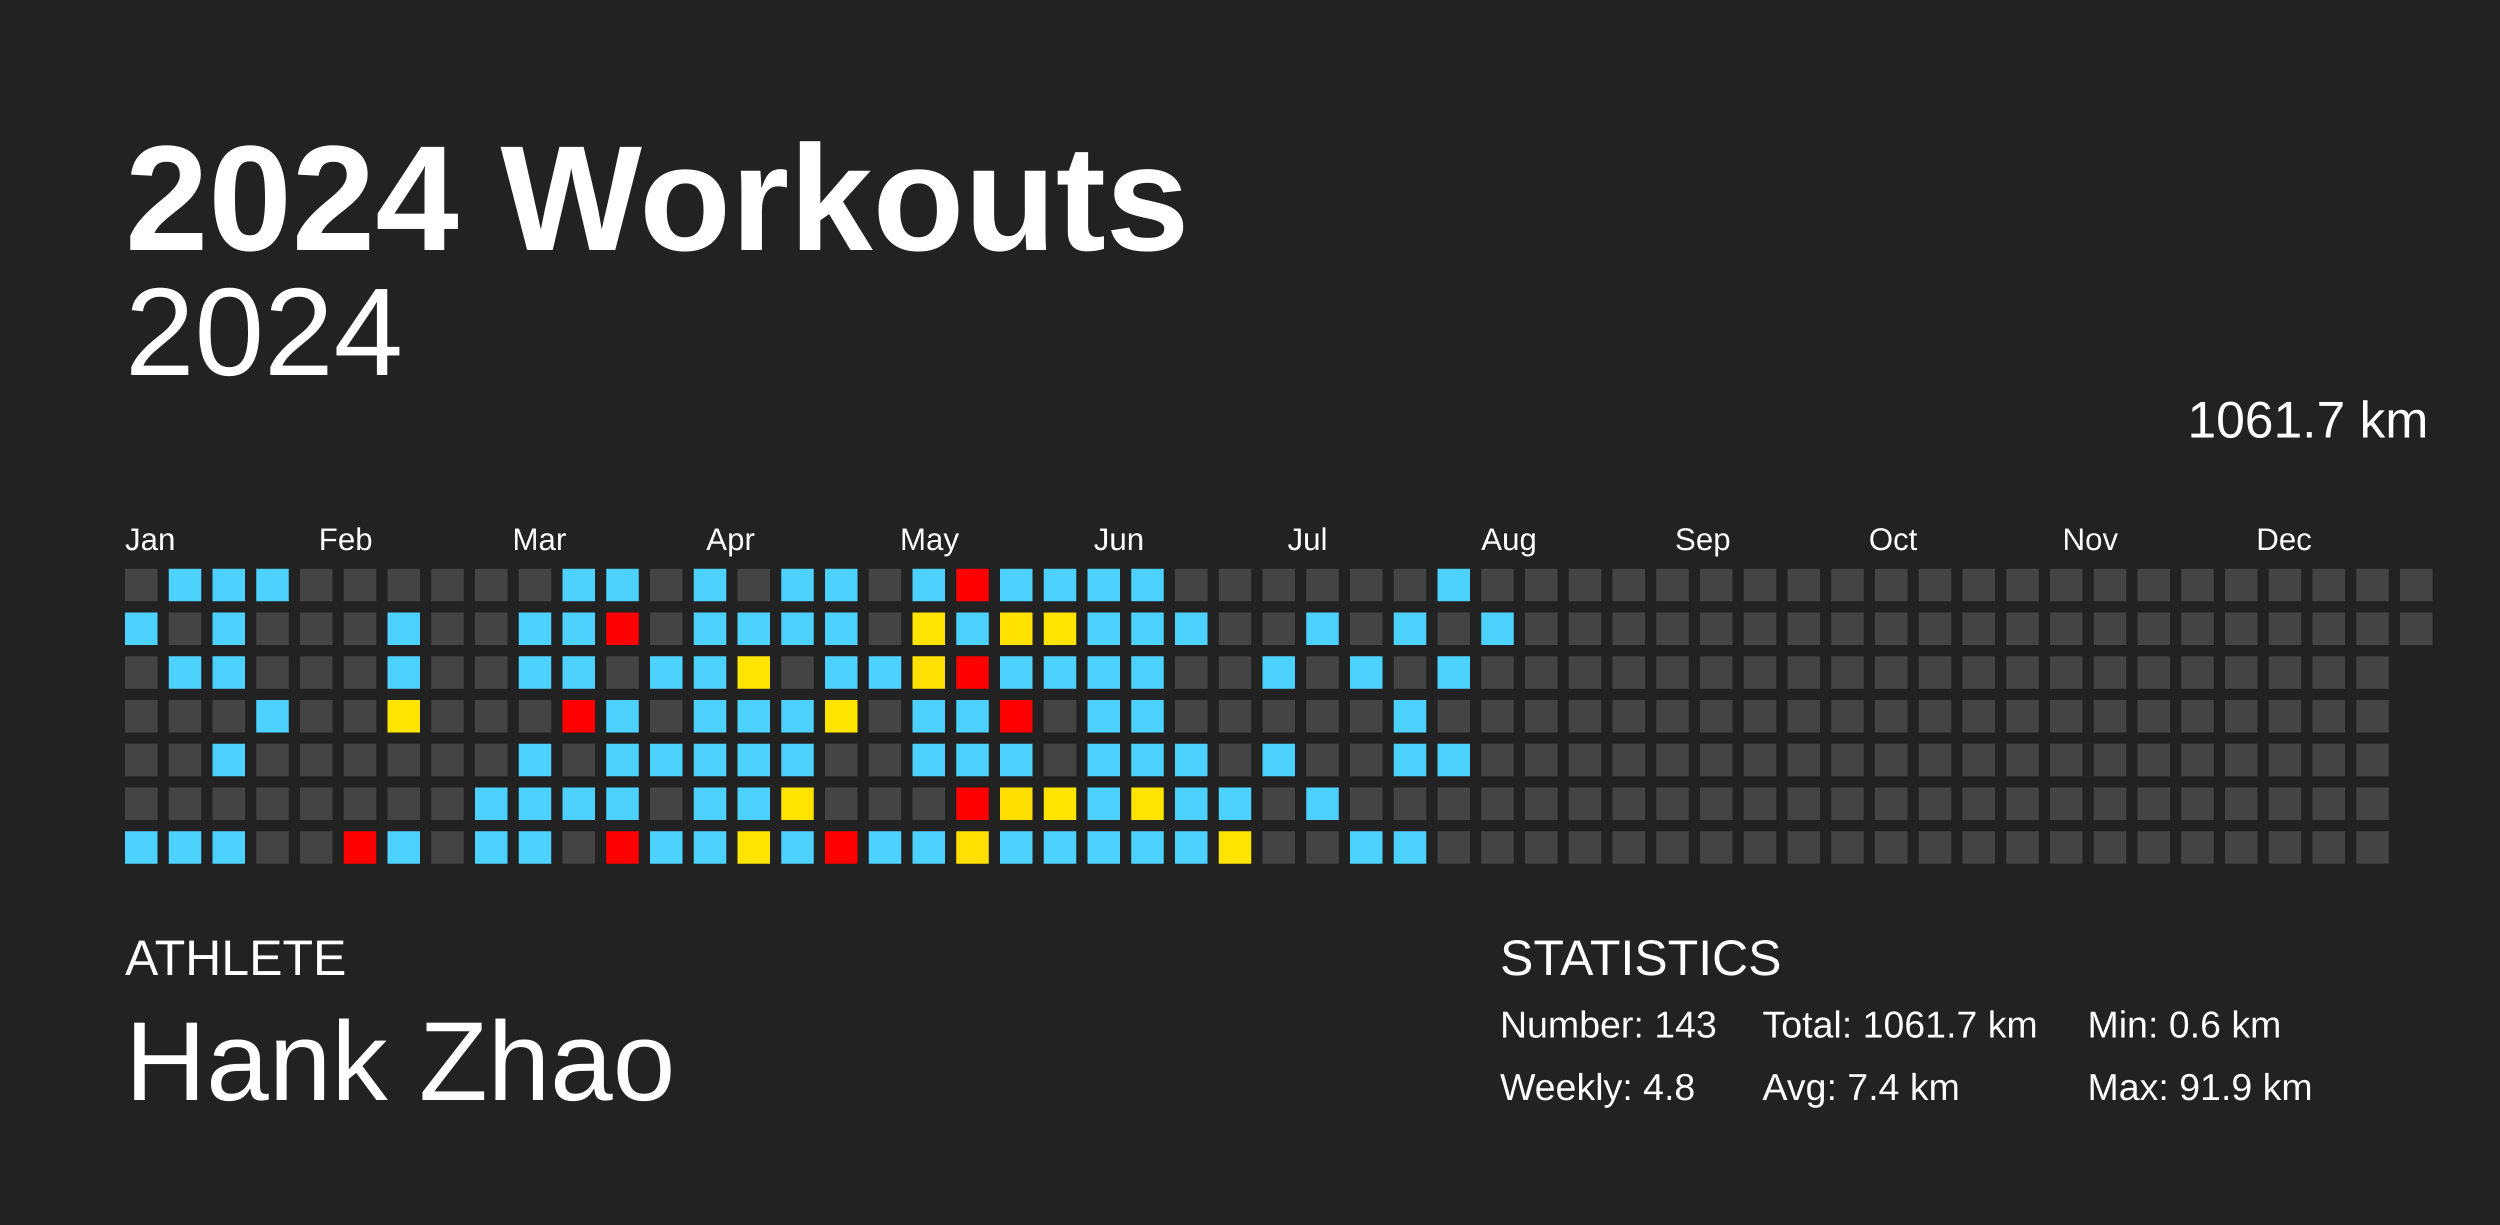
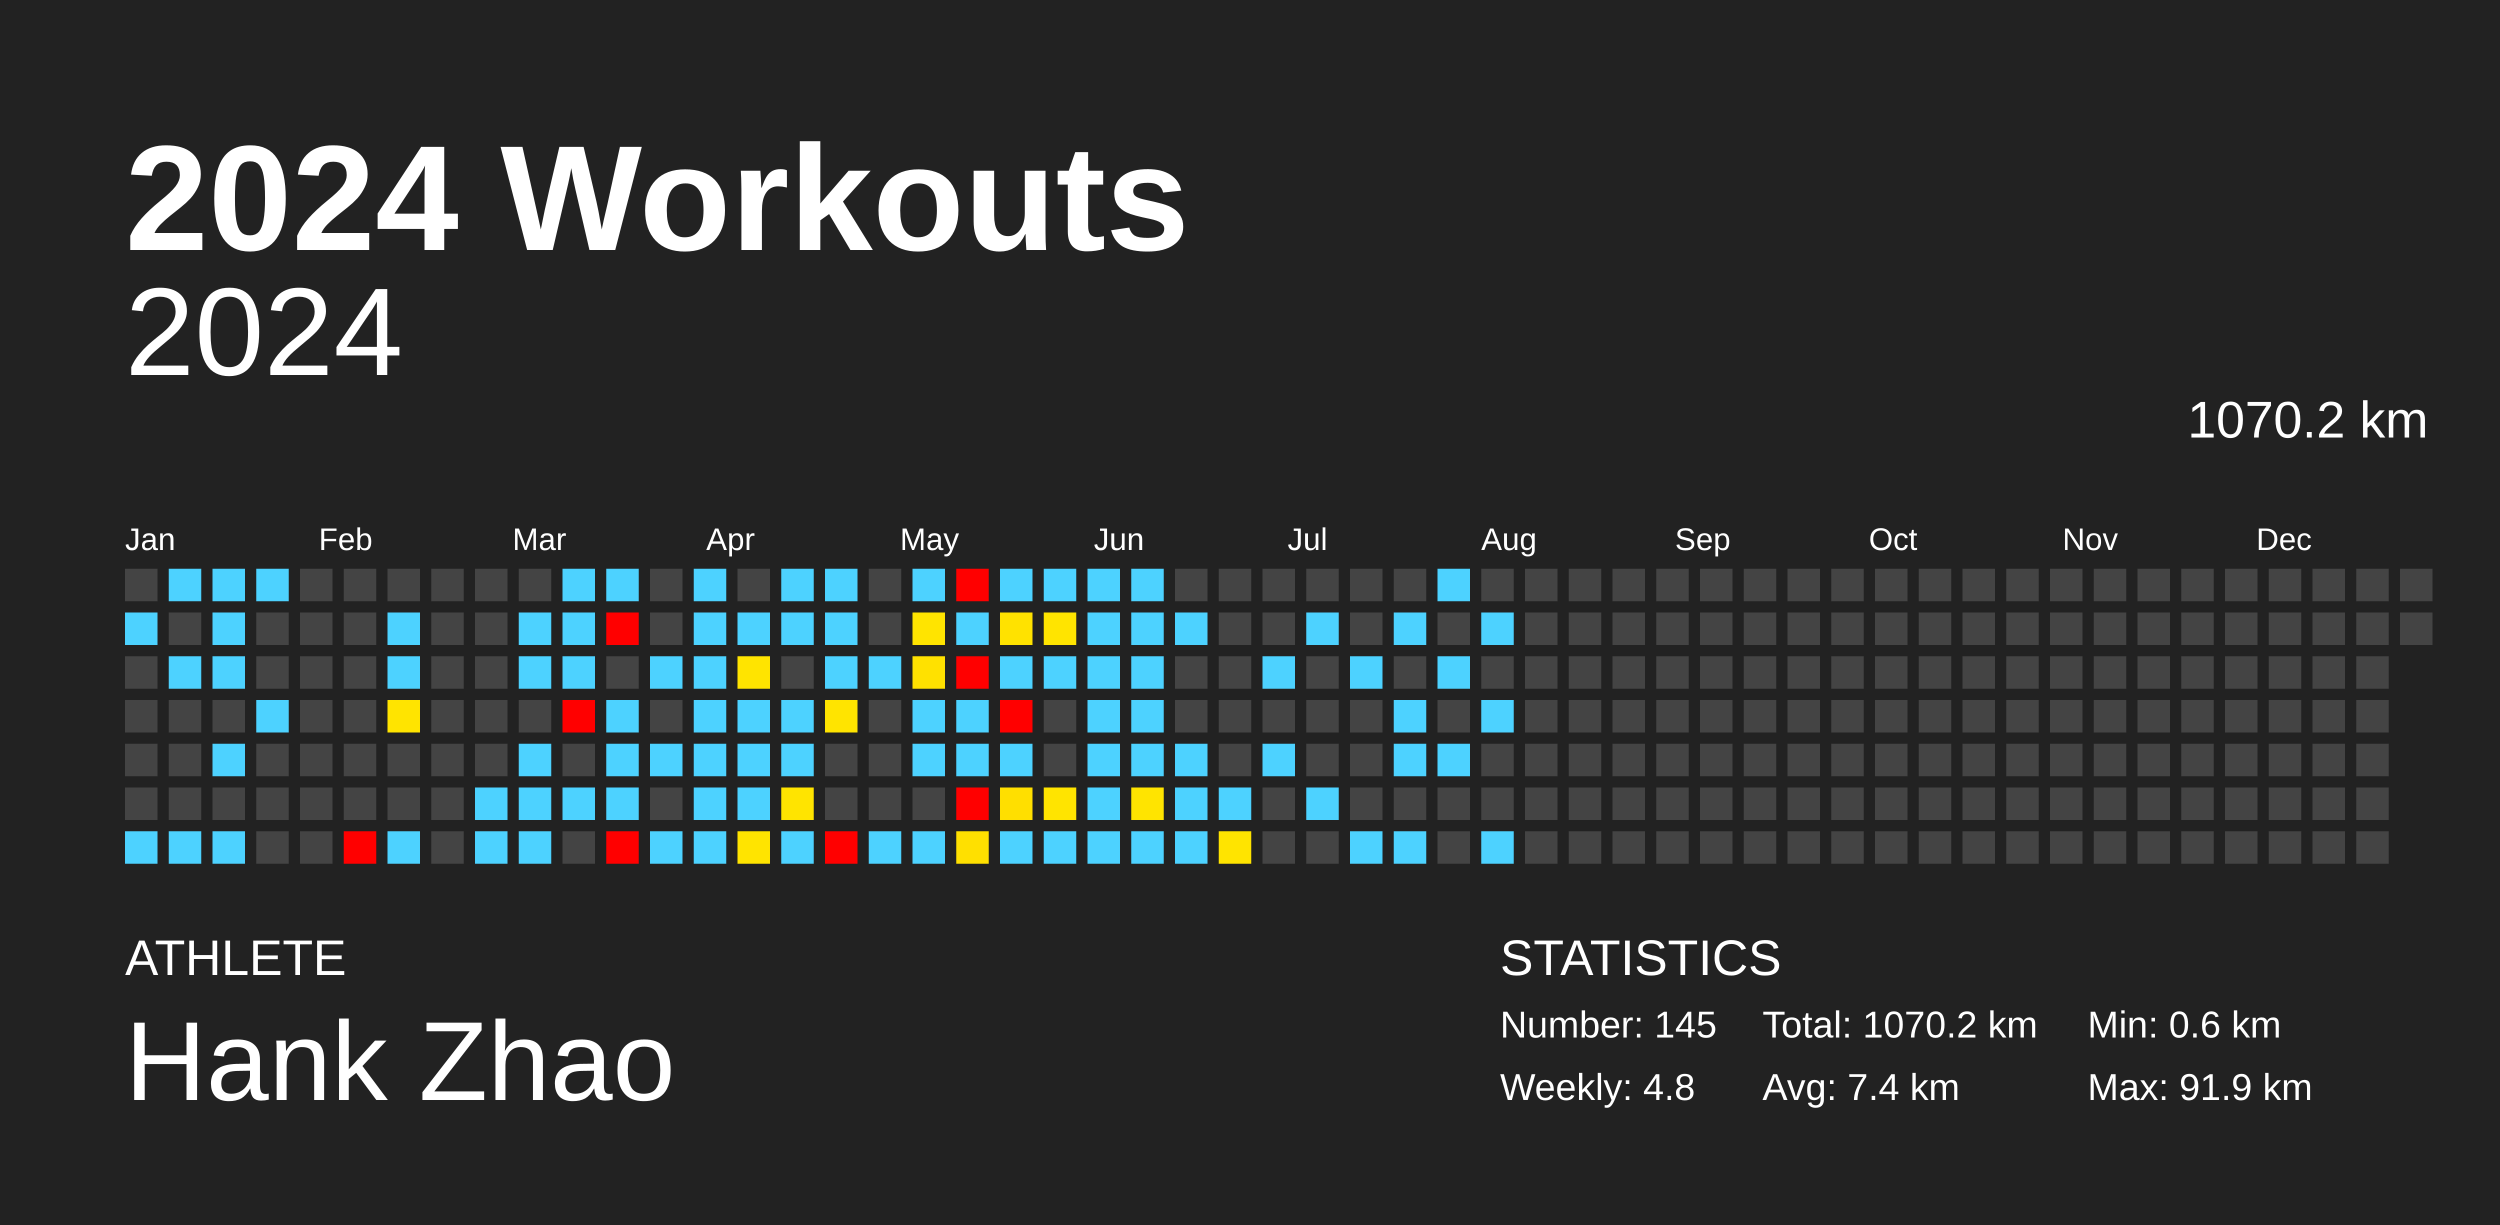
<svg xmlns="http://www.w3.org/2000/svg" baseProfile="full" height="98mm" version="1.1" viewBox="0,0,200,98" width="200mm">
  <defs />
  <rect fill="#222222" height="98" width="200" x="0" y="0" />
  <text fill="#FFFFFF" style="font-size:12px; font-family:Arial; font-weight:bold;" x="10" y="20">2024 Workouts</text>
  <text fill="#FFFFFF" style="font-size:4px; font-family:Arial" x="10" y="78">ATHLETE</text>
  <text fill="#FFFFFF" style="font-size:9px; font-family:Arial" x="10" y="88">Hank Zhao</text>
  <text fill="#FFFFFF" style="font-size:4px; font-family:Arial" x="120" y="78">STATISTICS</text>
-   <text fill="#FFFFFF" style="font-size:3px; font-family:Arial" x="120" y="83">Number: 143</text>
+   <text fill="#FFFFFF" style="font-size:3px; font-family:Arial" x="120" y="83">Number: 145</text>
  <text fill="#FFFFFF" style="font-size:3px; font-family:Arial" x="120" y="88">Weekly: 4.8</text>
-   <text fill="#FFFFFF" style="font-size:3px; font-family:Arial" x="141" y="83">Total: 1061.7 km</text>
+   <text fill="#FFFFFF" style="font-size:3px; font-family:Arial" x="141" y="83">Total: 1070.2 km</text>
  <text fill="#FFFFFF" style="font-size:3px; font-family:Arial" x="141" y="88">Avg: 7.4 km</text>
  <text fill="#FFFFFF" style="font-size:3px; font-family:Arial" x="167" y="83">Min: 0.6 km</text>
  <text fill="#FFFFFF" style="font-size:3px; font-family:Arial" x="167" y="88">Max: 91.9 km</text>
  <text alignment-baseline="hanging" fill="#FFFFFF" style="font-size:10.0px; font-family:Arial;" x="10" y="30">2024</text>
-   <text alignment-baseline="hanging" fill="#FFFFFF" style="font-size:4.125px; font-family:Arial;" x="175" y="35">1061.7 km</text>
+   <text alignment-baseline="hanging" fill="#FFFFFF" style="font-size:4.125px; font-family:Arial;" x="175" y="35">1070.2 km</text>
  <text fill="#FFFFFF" style="font-size:2.5px; font-family:Arial" x="10.0" y="44">Jan</text>
  <text fill="#FFFFFF" style="font-size:2.5px; font-family:Arial" x="25.5" y="44">Feb</text>
  <text fill="#FFFFFF" style="font-size:2.5px; font-family:Arial" x="41.0" y="44">Mar</text>
  <text fill="#FFFFFF" style="font-size:2.5px; font-family:Arial" x="56.5" y="44">Apr</text>
  <text fill="#FFFFFF" style="font-size:2.5px; font-family:Arial" x="72.0" y="44">May</text>
  <text fill="#FFFFFF" style="font-size:2.5px; font-family:Arial" x="87.5" y="44">Jun</text>
  <text fill="#FFFFFF" style="font-size:2.5px; font-family:Arial" x="103.0" y="44">Jul</text>
  <text fill="#FFFFFF" style="font-size:2.5px; font-family:Arial" x="118.5" y="44">Aug</text>
  <text fill="#FFFFFF" style="font-size:2.5px; font-family:Arial" x="134.0" y="44">Sep</text>
  <text fill="#FFFFFF" style="font-size:2.5px; font-family:Arial" x="149.5" y="44">Oct</text>
  <text fill="#FFFFFF" style="font-size:2.5px; font-family:Arial" x="165.0" y="44">Nov</text>
  <text fill="#FFFFFF" style="font-size:2.5px; font-family:Arial" x="180.5" y="44">Dec</text>
  <rect fill="#444444" height="2.6" width="2.6" x="10.0" y="45.5" />
  <rect fill="#4dd2ff" height="2.6" width="2.6" x="10.0" y="49.0" />
  <rect fill="#444444" height="2.6" width="2.6" x="10.0" y="52.5" />
  <rect fill="#444444" height="2.6" width="2.6" x="10.0" y="56.0" />
  <rect fill="#444444" height="2.6" width="2.6" x="10.0" y="59.5" />
  <rect fill="#444444" height="2.6" width="2.6" x="10.0" y="63.0" />
  <rect fill="#4dd2ff" height="2.6" width="2.6" x="10.0" y="66.5" />
  <rect fill="#4dd2ff" height="2.6" width="2.6" x="13.5" y="45.5" />
  <rect fill="#444444" height="2.6" width="2.6" x="13.5" y="49.0" />
  <rect fill="#4dd2ff" height="2.6" width="2.6" x="13.5" y="52.5" />
  <rect fill="#444444" height="2.6" width="2.6" x="13.5" y="56.0" />
  <rect fill="#444444" height="2.6" width="2.6" x="13.5" y="59.5" />
  <rect fill="#444444" height="2.6" width="2.6" x="13.5" y="63.0" />
  <rect fill="#4dd2ff" height="2.6" width="2.6" x="13.5" y="66.5" />
  <rect fill="#4dd2ff" height="2.6" width="2.6" x="17.0" y="45.5" />
  <rect fill="#4dd2ff" height="2.6" width="2.6" x="17.0" y="49.0" />
  <rect fill="#4dd2ff" height="2.6" width="2.6" x="17.0" y="52.5" />
  <rect fill="#444444" height="2.6" width="2.6" x="17.0" y="56.0" />
  <rect fill="#4dd2ff" height="2.6" width="2.6" x="17.0" y="59.5" />
  <rect fill="#444444" height="2.6" width="2.6" x="17.0" y="63.0" />
  <rect fill="#4dd2ff" height="2.6" width="2.6" x="17.0" y="66.5" />
  <rect fill="#4dd2ff" height="2.6" width="2.6" x="20.5" y="45.5" />
  <rect fill="#444444" height="2.6" width="2.6" x="20.5" y="49.0" />
  <rect fill="#444444" height="2.6" width="2.6" x="20.5" y="52.5" />
  <rect fill="#4dd2ff" height="2.6" width="2.6" x="20.5" y="56.0" />
  <rect fill="#444444" height="2.6" width="2.6" x="20.5" y="59.5" />
  <rect fill="#444444" height="2.6" width="2.6" x="20.5" y="63.0" />
  <rect fill="#444444" height="2.6" width="2.6" x="20.5" y="66.5" />
  <rect fill="#444444" height="2.6" width="2.6" x="24.0" y="45.5" />
  <rect fill="#444444" height="2.6" width="2.6" x="24.0" y="49.0" />
  <rect fill="#444444" height="2.6" width="2.6" x="24.0" y="52.5" />
  <rect fill="#444444" height="2.6" width="2.6" x="24.0" y="56.0" />
  <rect fill="#444444" height="2.6" width="2.6" x="24.0" y="59.5" />
  <rect fill="#444444" height="2.6" width="2.6" x="24.0" y="63.0" />
  <rect fill="#444444" height="2.6" width="2.6" x="24.0" y="66.5" />
  <rect fill="#444444" height="2.6" width="2.6" x="27.5" y="45.5" />
  <rect fill="#444444" height="2.6" width="2.6" x="27.5" y="49.0" />
  <rect fill="#444444" height="2.6" width="2.6" x="27.5" y="52.5" />
  <rect fill="#444444" height="2.6" width="2.6" x="27.5" y="56.0" />
  <rect fill="#444444" height="2.6" width="2.6" x="27.5" y="59.5" />
  <rect fill="#444444" height="2.6" width="2.6" x="27.5" y="63.0" />
  <rect fill="red" height="2.6" width="2.6" x="27.5" y="66.5" />
  <rect fill="#444444" height="2.6" width="2.6" x="31.0" y="45.5" />
  <rect fill="#4dd2ff" height="2.6" width="2.6" x="31.0" y="49.0" />
  <rect fill="#4dd2ff" height="2.6" width="2.6" x="31.0" y="52.5" />
  <rect fill="#ffe400" height="2.6" width="2.6" x="31.0" y="56.0" />
  <rect fill="#444444" height="2.6" width="2.6" x="31.0" y="59.5" />
  <rect fill="#444444" height="2.6" width="2.6" x="31.0" y="63.0" />
  <rect fill="#4dd2ff" height="2.6" width="2.6" x="31.0" y="66.5" />
  <rect fill="#444444" height="2.6" width="2.6" x="34.5" y="45.5" />
  <rect fill="#444444" height="2.6" width="2.6" x="34.5" y="49.0" />
  <rect fill="#444444" height="2.6" width="2.6" x="34.5" y="52.5" />
  <rect fill="#444444" height="2.6" width="2.6" x="34.5" y="56.0" />
  <rect fill="#444444" height="2.6" width="2.6" x="34.5" y="59.5" />
  <rect fill="#444444" height="2.6" width="2.6" x="34.5" y="63.0" />
  <rect fill="#444444" height="2.6" width="2.6" x="34.5" y="66.5" />
  <rect fill="#444444" height="2.6" width="2.6" x="38.0" y="45.5" />
  <rect fill="#444444" height="2.6" width="2.6" x="38.0" y="49.0" />
  <rect fill="#444444" height="2.6" width="2.6" x="38.0" y="52.5" />
  <rect fill="#444444" height="2.6" width="2.6" x="38.0" y="56.0" />
  <rect fill="#444444" height="2.6" width="2.6" x="38.0" y="59.5" />
  <rect fill="#4dd2ff" height="2.6" width="2.6" x="38.0" y="63.0" />
  <rect fill="#4dd2ff" height="2.6" width="2.6" x="38.0" y="66.5" />
  <rect fill="#444444" height="2.6" width="2.6" x="41.5" y="45.5" />
  <rect fill="#4dd2ff" height="2.6" width="2.6" x="41.5" y="49.0" />
  <rect fill="#4dd2ff" height="2.6" width="2.6" x="41.5" y="52.5" />
  <rect fill="#444444" height="2.6" width="2.6" x="41.5" y="56.0" />
  <rect fill="#4dd2ff" height="2.6" width="2.6" x="41.5" y="59.5" />
  <rect fill="#4dd2ff" height="2.6" width="2.6" x="41.5" y="63.0" />
  <rect fill="#4dd2ff" height="2.6" width="2.6" x="41.5" y="66.5" />
  <rect fill="#4dd2ff" height="2.6" width="2.6" x="45.0" y="45.5" />
  <rect fill="#4dd2ff" height="2.6" width="2.6" x="45.0" y="49.0" />
  <rect fill="#4dd2ff" height="2.6" width="2.6" x="45.0" y="52.5" />
  <rect fill="red" height="2.6" width="2.6" x="45.0" y="56.0" />
  <rect fill="#444444" height="2.6" width="2.6" x="45.0" y="59.5" />
  <rect fill="#4dd2ff" height="2.6" width="2.6" x="45.0" y="63.0" />
  <rect fill="#444444" height="2.6" width="2.6" x="45.0" y="66.5" />
  <rect fill="#4dd2ff" height="2.6" width="2.6" x="48.5" y="45.5" />
  <rect fill="red" height="2.6" width="2.6" x="48.5" y="49.0" />
  <rect fill="#444444" height="2.6" width="2.6" x="48.5" y="52.5" />
  <rect fill="#4dd2ff" height="2.6" width="2.6" x="48.5" y="56.0" />
  <rect fill="#4dd2ff" height="2.6" width="2.6" x="48.5" y="59.5" />
  <rect fill="#4dd2ff" height="2.6" width="2.6" x="48.5" y="63.0" />
  <rect fill="red" height="2.6" width="2.6" x="48.5" y="66.5" />
  <rect fill="#444444" height="2.6" width="2.6" x="52.0" y="45.5" />
  <rect fill="#444444" height="2.6" width="2.6" x="52.0" y="49.0" />
  <rect fill="#4dd2ff" height="2.6" width="2.6" x="52.0" y="52.5" />
  <rect fill="#444444" height="2.6" width="2.6" x="52.0" y="56.0" />
  <rect fill="#4dd2ff" height="2.6" width="2.6" x="52.0" y="59.5" />
  <rect fill="#444444" height="2.6" width="2.6" x="52.0" y="63.0" />
  <rect fill="#4dd2ff" height="2.6" width="2.6" x="52.0" y="66.5" />
  <rect fill="#4dd2ff" height="2.6" width="2.6" x="55.5" y="45.5" />
  <rect fill="#4dd2ff" height="2.6" width="2.6" x="55.5" y="49.0" />
  <rect fill="#4dd2ff" height="2.6" width="2.6" x="55.5" y="52.5" />
  <rect fill="#4dd2ff" height="2.6" width="2.6" x="55.5" y="56.0" />
  <rect fill="#4dd2ff" height="2.6" width="2.6" x="55.5" y="59.5" />
  <rect fill="#4dd2ff" height="2.6" width="2.6" x="55.5" y="63.0" />
  <rect fill="#4dd2ff" height="2.6" width="2.6" x="55.5" y="66.5" />
  <rect fill="#444444" height="2.6" width="2.6" x="59.0" y="45.5" />
  <rect fill="#4dd2ff" height="2.6" width="2.6" x="59.0" y="49.0" />
  <rect fill="#ffe400" height="2.6" width="2.6" x="59.0" y="52.5" />
  <rect fill="#4dd2ff" height="2.6" width="2.6" x="59.0" y="56.0" />
  <rect fill="#4dd2ff" height="2.6" width="2.6" x="59.0" y="59.5" />
  <rect fill="#4dd2ff" height="2.6" width="2.6" x="59.0" y="63.0" />
  <rect fill="#ffe400" height="2.6" width="2.6" x="59.0" y="66.5" />
  <rect fill="#4dd2ff" height="2.6" width="2.6" x="62.5" y="45.5" />
  <rect fill="#4dd2ff" height="2.6" width="2.6" x="62.5" y="49.0" />
  <rect fill="#444444" height="2.6" width="2.6" x="62.5" y="52.5" />
  <rect fill="#4dd2ff" height="2.6" width="2.6" x="62.5" y="56.0" />
  <rect fill="#4dd2ff" height="2.6" width="2.6" x="62.5" y="59.5" />
  <rect fill="#ffe400" height="2.6" width="2.6" x="62.5" y="63.0" />
  <rect fill="#4dd2ff" height="2.6" width="2.6" x="62.5" y="66.5" />
  <rect fill="#4dd2ff" height="2.6" width="2.6" x="66.0" y="45.5" />
  <rect fill="#4dd2ff" height="2.6" width="2.6" x="66.0" y="49.0" />
  <rect fill="#4dd2ff" height="2.6" width="2.6" x="66.0" y="52.5" />
  <rect fill="#ffe400" height="2.6" width="2.6" x="66.0" y="56.0" />
  <rect fill="#444444" height="2.6" width="2.6" x="66.0" y="59.5" />
  <rect fill="#444444" height="2.6" width="2.6" x="66.0" y="63.0" />
  <rect fill="red" height="2.6" width="2.6" x="66.0" y="66.5" />
  <rect fill="#444444" height="2.6" width="2.6" x="69.5" y="45.5" />
  <rect fill="#444444" height="2.6" width="2.6" x="69.5" y="49.0" />
  <rect fill="#4dd2ff" height="2.6" width="2.6" x="69.5" y="52.5" />
  <rect fill="#444444" height="2.6" width="2.6" x="69.5" y="56.0" />
  <rect fill="#444444" height="2.6" width="2.6" x="69.5" y="59.5" />
  <rect fill="#444444" height="2.6" width="2.6" x="69.5" y="63.0" />
  <rect fill="#4dd2ff" height="2.6" width="2.6" x="69.5" y="66.5" />
  <rect fill="#4dd2ff" height="2.6" width="2.6" x="73.0" y="45.5" />
  <rect fill="#ffe400" height="2.6" width="2.6" x="73.0" y="49.0" />
  <rect fill="#ffe100" height="2.6" width="2.6" x="73.0" y="52.5" />
  <rect fill="#4dd2ff" height="2.6" width="2.6" x="73.0" y="56.0" />
  <rect fill="#4dd2ff" height="2.6" width="2.6" x="73.0" y="59.5" />
  <rect fill="#444444" height="2.6" width="2.6" x="73.0" y="63.0" />
  <rect fill="#4dd2ff" height="2.6" width="2.6" x="73.0" y="66.5" />
  <rect fill="red" height="2.6" width="2.6" x="76.5" y="45.5" />
  <rect fill="#4dd2ff" height="2.6" width="2.6" x="76.5" y="49.0" />
  <rect fill="red" height="2.6" width="2.6" x="76.5" y="52.5" />
  <rect fill="#4dd2ff" height="2.6" width="2.6" x="76.5" y="56.0" />
  <rect fill="#4dd2ff" height="2.6" width="2.6" x="76.5" y="59.5" />
  <rect fill="red" height="2.6" width="2.6" x="76.5" y="63.0" />
  <rect fill="#ffe000" height="2.6" width="2.6" x="76.5" y="66.5" />
  <rect fill="#4dd2ff" height="2.6" width="2.6" x="80.0" y="45.5" />
  <rect fill="#ffe200" height="2.6" width="2.6" x="80.0" y="49.0" />
  <rect fill="#4dd2ff" height="2.6" width="2.6" x="80.0" y="52.5" />
  <rect fill="red" height="2.6" width="2.6" x="80.0" y="56.0" />
  <rect fill="#4dd2ff" height="2.6" width="2.6" x="80.0" y="59.5" />
  <rect fill="#ffdf00" height="2.6" width="2.6" x="80.0" y="63.0" />
  <rect fill="#4dd2ff" height="2.6" width="2.6" x="80.0" y="66.5" />
  <rect fill="#4dd2ff" height="2.6" width="2.6" x="83.5" y="45.5" />
  <rect fill="#ffe400" height="2.6" width="2.6" x="83.5" y="49.0" />
  <rect fill="#4dd2ff" height="2.6" width="2.6" x="83.5" y="52.5" />
  <rect fill="#444444" height="2.6" width="2.6" x="83.5" y="56.0" />
  <rect fill="#444444" height="2.6" width="2.6" x="83.5" y="59.5" />
  <rect fill="#ffe400" height="2.6" width="2.6" x="83.5" y="63.0" />
  <rect fill="#4dd2ff" height="2.6" width="2.6" x="83.5" y="66.5" />
  <rect fill="#4dd2ff" height="2.6" width="2.6" x="87.0" y="45.5" />
  <rect fill="#4dd2ff" height="2.6" width="2.6" x="87.0" y="49.0" />
  <rect fill="#4dd2ff" height="2.6" width="2.6" x="87.0" y="52.5" />
  <rect fill="#4dd2ff" height="2.6" width="2.6" x="87.0" y="56.0" />
  <rect fill="#4dd2ff" height="2.6" width="2.6" x="87.0" y="59.5" />
  <rect fill="#4dd2ff" height="2.6" width="2.6" x="87.0" y="63.0" />
  <rect fill="#4dd2ff" height="2.6" width="2.6" x="87.0" y="66.5" />
  <rect fill="#4dd2ff" height="2.6" width="2.6" x="90.5" y="45.5" />
  <rect fill="#4dd2ff" height="2.6" width="2.6" x="90.5" y="49.0" />
  <rect fill="#4dd2ff" height="2.6" width="2.6" x="90.5" y="52.5" />
  <rect fill="#4dd2ff" height="2.6" width="2.6" x="90.5" y="56.0" />
  <rect fill="#4dd2ff" height="2.6" width="2.6" x="90.5" y="59.5" />
  <rect fill="#ffe400" height="2.6" width="2.6" x="90.5" y="63.0" />
  <rect fill="#4dd2ff" height="2.6" width="2.6" x="90.5" y="66.5" />
  <rect fill="#444444" height="2.6" width="2.6" x="94.0" y="45.5" />
  <rect fill="#4dd2ff" height="2.6" width="2.6" x="94.0" y="49.0" />
  <rect fill="#444444" height="2.6" width="2.6" x="94.0" y="52.5" />
  <rect fill="#444444" height="2.6" width="2.6" x="94.0" y="56.0" />
  <rect fill="#4dd2ff" height="2.6" width="2.6" x="94.0" y="59.5" />
  <rect fill="#4dd2ff" height="2.6" width="2.6" x="94.0" y="63.0" />
  <rect fill="#4dd2ff" height="2.6" width="2.6" x="94.0" y="66.5" />
  <rect fill="#444444" height="2.6" width="2.6" x="97.5" y="45.5" />
  <rect fill="#444444" height="2.6" width="2.6" x="97.5" y="49.0" />
  <rect fill="#444444" height="2.6" width="2.6" x="97.5" y="52.5" />
  <rect fill="#444444" height="2.6" width="2.6" x="97.5" y="56.0" />
  <rect fill="#444444" height="2.6" width="2.6" x="97.5" y="59.5" />
  <rect fill="#4dd2ff" height="2.6" width="2.6" x="97.5" y="63.0" />
  <rect fill="#ffe400" height="2.6" width="2.6" x="97.5" y="66.5" />
  <rect fill="#444444" height="2.6" width="2.6" x="101.0" y="45.5" />
  <rect fill="#444444" height="2.6" width="2.6" x="101.0" y="49.0" />
  <rect fill="#4dd2ff" height="2.6" width="2.6" x="101.0" y="52.5" />
  <rect fill="#444444" height="2.6" width="2.6" x="101.0" y="56.0" />
  <rect fill="#4dd2ff" height="2.6" width="2.6" x="101.0" y="59.5" />
  <rect fill="#444444" height="2.6" width="2.6" x="101.0" y="63.0" />
  <rect fill="#444444" height="2.6" width="2.6" x="101.0" y="66.5" />
  <rect fill="#444444" height="2.6" width="2.6" x="104.5" y="45.5" />
  <rect fill="#4dd2ff" height="2.6" width="2.6" x="104.5" y="49.0" />
  <rect fill="#444444" height="2.6" width="2.6" x="104.5" y="52.5" />
  <rect fill="#444444" height="2.6" width="2.6" x="104.5" y="56.0" />
  <rect fill="#444444" height="2.6" width="2.6" x="104.5" y="59.5" />
  <rect fill="#4dd2ff" height="2.6" width="2.6" x="104.5" y="63.0" />
  <rect fill="#444444" height="2.6" width="2.6" x="104.5" y="66.5" />
  <rect fill="#444444" height="2.6" width="2.6" x="108.0" y="45.5" />
  <rect fill="#444444" height="2.6" width="2.6" x="108.0" y="49.0" />
  <rect fill="#4dd2ff" height="2.6" width="2.6" x="108.0" y="52.5" />
  <rect fill="#444444" height="2.6" width="2.6" x="108.0" y="56.0" />
  <rect fill="#444444" height="2.6" width="2.6" x="108.0" y="59.5" />
  <rect fill="#444444" height="2.6" width="2.6" x="108.0" y="63.0" />
  <rect fill="#4dd2ff" height="2.6" width="2.6" x="108.0" y="66.5" />
  <rect fill="#444444" height="2.6" width="2.6" x="111.5" y="45.5" />
  <rect fill="#4dd2ff" height="2.6" width="2.6" x="111.5" y="49.0" />
  <rect fill="#444444" height="2.6" width="2.6" x="111.5" y="52.5" />
  <rect fill="#4dd2ff" height="2.6" width="2.6" x="111.5" y="56.0" />
  <rect fill="#4dd2ff" height="2.6" width="2.6" x="111.5" y="59.5" />
  <rect fill="#444444" height="2.6" width="2.6" x="111.5" y="63.0" />
  <rect fill="#4dd2ff" height="2.6" width="2.6" x="111.5" y="66.5" />
  <rect fill="#4dd2ff" height="2.6" width="2.6" x="115.0" y="45.5" />
  <rect fill="#444444" height="2.6" width="2.6" x="115.0" y="49.0" />
  <rect fill="#4dd2ff" height="2.6" width="2.6" x="115.0" y="52.5" />
  <rect fill="#444444" height="2.6" width="2.6" x="115.0" y="56.0" />
  <rect fill="#4dd2ff" height="2.6" width="2.6" x="115.0" y="59.5" />
  <rect fill="#444444" height="2.6" width="2.6" x="115.0" y="63.0" />
  <rect fill="#444444" height="2.6" width="2.6" x="115.0" y="66.5" />
  <rect fill="#444444" height="2.6" width="2.6" x="118.5" y="45.5" />
  <rect fill="#4dd2ff" height="2.6" width="2.6" x="118.5" y="49.0" />
  <rect fill="#444444" height="2.6" width="2.6" x="118.5" y="52.5" />
-   <rect fill="#444444" height="2.6" width="2.6" x="118.5" y="56.0" />
+   <rect fill="#4dd2ff" height="2.6" width="2.6" x="118.5" y="56.0" />
  <rect fill="#444444" height="2.6" width="2.6" x="118.5" y="59.5" />
  <rect fill="#444444" height="2.6" width="2.6" x="118.5" y="63.0" />
-   <rect fill="#444444" height="2.6" width="2.6" x="118.5" y="66.5" />
+   <rect fill="#4dd2ff" height="2.6" width="2.6" x="118.5" y="66.5" />
  <rect fill="#444444" height="2.6" width="2.6" x="122.0" y="45.5" />
  <rect fill="#444444" height="2.6" width="2.6" x="122.0" y="49.0" />
  <rect fill="#444444" height="2.6" width="2.6" x="122.0" y="52.5" />
  <rect fill="#444444" height="2.6" width="2.6" x="122.0" y="56.0" />
  <rect fill="#444444" height="2.6" width="2.6" x="122.0" y="59.5" />
  <rect fill="#444444" height="2.6" width="2.6" x="122.0" y="63.0" />
  <rect fill="#444444" height="2.6" width="2.6" x="122.0" y="66.5" />
  <rect fill="#444444" height="2.6" width="2.6" x="125.5" y="45.5" />
  <rect fill="#444444" height="2.6" width="2.6" x="125.5" y="49.0" />
  <rect fill="#444444" height="2.6" width="2.6" x="125.5" y="52.5" />
  <rect fill="#444444" height="2.6" width="2.6" x="125.5" y="56.0" />
  <rect fill="#444444" height="2.6" width="2.6" x="125.5" y="59.5" />
  <rect fill="#444444" height="2.6" width="2.6" x="125.5" y="63.0" />
  <rect fill="#444444" height="2.6" width="2.6" x="125.5" y="66.5" />
  <rect fill="#444444" height="2.6" width="2.6" x="129.0" y="45.5" />
  <rect fill="#444444" height="2.6" width="2.6" x="129.0" y="49.0" />
  <rect fill="#444444" height="2.6" width="2.6" x="129.0" y="52.5" />
  <rect fill="#444444" height="2.6" width="2.6" x="129.0" y="56.0" />
  <rect fill="#444444" height="2.6" width="2.6" x="129.0" y="59.5" />
  <rect fill="#444444" height="2.6" width="2.6" x="129.0" y="63.0" />
  <rect fill="#444444" height="2.6" width="2.6" x="129.0" y="66.5" />
  <rect fill="#444444" height="2.6" width="2.6" x="132.5" y="45.5" />
  <rect fill="#444444" height="2.6" width="2.6" x="132.5" y="49.0" />
  <rect fill="#444444" height="2.6" width="2.6" x="132.5" y="52.5" />
  <rect fill="#444444" height="2.6" width="2.6" x="132.5" y="56.0" />
  <rect fill="#444444" height="2.6" width="2.6" x="132.5" y="59.5" />
  <rect fill="#444444" height="2.6" width="2.6" x="132.5" y="63.0" />
  <rect fill="#444444" height="2.6" width="2.6" x="132.5" y="66.5" />
  <rect fill="#444444" height="2.6" width="2.6" x="136.0" y="45.5" />
  <rect fill="#444444" height="2.6" width="2.6" x="136.0" y="49.0" />
  <rect fill="#444444" height="2.6" width="2.6" x="136.0" y="52.5" />
  <rect fill="#444444" height="2.6" width="2.6" x="136.0" y="56.0" />
  <rect fill="#444444" height="2.6" width="2.6" x="136.0" y="59.5" />
  <rect fill="#444444" height="2.6" width="2.6" x="136.0" y="63.0" />
  <rect fill="#444444" height="2.6" width="2.6" x="136.0" y="66.5" />
  <rect fill="#444444" height="2.6" width="2.6" x="139.5" y="45.5" />
  <rect fill="#444444" height="2.6" width="2.6" x="139.5" y="49.0" />
  <rect fill="#444444" height="2.6" width="2.6" x="139.5" y="52.5" />
  <rect fill="#444444" height="2.6" width="2.6" x="139.5" y="56.0" />
  <rect fill="#444444" height="2.6" width="2.6" x="139.5" y="59.5" />
  <rect fill="#444444" height="2.6" width="2.6" x="139.5" y="63.0" />
  <rect fill="#444444" height="2.6" width="2.6" x="139.5" y="66.5" />
  <rect fill="#444444" height="2.6" width="2.6" x="143.0" y="45.5" />
  <rect fill="#444444" height="2.6" width="2.6" x="143.0" y="49.0" />
  <rect fill="#444444" height="2.6" width="2.6" x="143.0" y="52.5" />
  <rect fill="#444444" height="2.6" width="2.6" x="143.0" y="56.0" />
  <rect fill="#444444" height="2.6" width="2.6" x="143.0" y="59.5" />
  <rect fill="#444444" height="2.6" width="2.6" x="143.0" y="63.0" />
  <rect fill="#444444" height="2.6" width="2.6" x="143.0" y="66.5" />
  <rect fill="#444444" height="2.6" width="2.6" x="146.5" y="45.5" />
  <rect fill="#444444" height="2.6" width="2.6" x="146.5" y="49.0" />
  <rect fill="#444444" height="2.6" width="2.6" x="146.5" y="52.5" />
  <rect fill="#444444" height="2.6" width="2.6" x="146.5" y="56.0" />
  <rect fill="#444444" height="2.6" width="2.6" x="146.5" y="59.5" />
  <rect fill="#444444" height="2.6" width="2.6" x="146.5" y="63.0" />
  <rect fill="#444444" height="2.6" width="2.6" x="146.5" y="66.5" />
  <rect fill="#444444" height="2.6" width="2.6" x="150.0" y="45.5" />
  <rect fill="#444444" height="2.6" width="2.6" x="150.0" y="49.0" />
  <rect fill="#444444" height="2.6" width="2.6" x="150.0" y="52.5" />
  <rect fill="#444444" height="2.6" width="2.6" x="150.0" y="56.0" />
  <rect fill="#444444" height="2.6" width="2.6" x="150.0" y="59.5" />
  <rect fill="#444444" height="2.6" width="2.6" x="150.0" y="63.0" />
  <rect fill="#444444" height="2.6" width="2.6" x="150.0" y="66.5" />
  <rect fill="#444444" height="2.6" width="2.6" x="153.5" y="45.5" />
  <rect fill="#444444" height="2.6" width="2.6" x="153.5" y="49.0" />
  <rect fill="#444444" height="2.6" width="2.6" x="153.5" y="52.5" />
  <rect fill="#444444" height="2.6" width="2.6" x="153.5" y="56.0" />
  <rect fill="#444444" height="2.6" width="2.6" x="153.5" y="59.5" />
  <rect fill="#444444" height="2.6" width="2.6" x="153.5" y="63.0" />
  <rect fill="#444444" height="2.6" width="2.6" x="153.5" y="66.5" />
  <rect fill="#444444" height="2.6" width="2.6" x="157.0" y="45.5" />
  <rect fill="#444444" height="2.6" width="2.6" x="157.0" y="49.0" />
  <rect fill="#444444" height="2.6" width="2.6" x="157.0" y="52.5" />
  <rect fill="#444444" height="2.6" width="2.6" x="157.0" y="56.0" />
  <rect fill="#444444" height="2.6" width="2.6" x="157.0" y="59.5" />
  <rect fill="#444444" height="2.6" width="2.6" x="157.0" y="63.0" />
  <rect fill="#444444" height="2.6" width="2.6" x="157.0" y="66.5" />
  <rect fill="#444444" height="2.6" width="2.6" x="160.5" y="45.5" />
  <rect fill="#444444" height="2.6" width="2.6" x="160.5" y="49.0" />
  <rect fill="#444444" height="2.6" width="2.6" x="160.5" y="52.5" />
  <rect fill="#444444" height="2.6" width="2.6" x="160.5" y="56.0" />
  <rect fill="#444444" height="2.6" width="2.6" x="160.5" y="59.5" />
  <rect fill="#444444" height="2.6" width="2.6" x="160.5" y="63.0" />
  <rect fill="#444444" height="2.6" width="2.6" x="160.5" y="66.5" />
  <rect fill="#444444" height="2.6" width="2.6" x="164.0" y="45.5" />
  <rect fill="#444444" height="2.6" width="2.6" x="164.0" y="49.0" />
  <rect fill="#444444" height="2.6" width="2.6" x="164.0" y="52.5" />
  <rect fill="#444444" height="2.6" width="2.6" x="164.0" y="56.0" />
  <rect fill="#444444" height="2.6" width="2.6" x="164.0" y="59.5" />
  <rect fill="#444444" height="2.6" width="2.6" x="164.0" y="63.0" />
  <rect fill="#444444" height="2.6" width="2.6" x="164.0" y="66.5" />
  <rect fill="#444444" height="2.6" width="2.6" x="167.5" y="45.5" />
  <rect fill="#444444" height="2.6" width="2.6" x="167.5" y="49.0" />
  <rect fill="#444444" height="2.6" width="2.6" x="167.5" y="52.5" />
  <rect fill="#444444" height="2.6" width="2.6" x="167.5" y="56.0" />
  <rect fill="#444444" height="2.6" width="2.6" x="167.5" y="59.5" />
  <rect fill="#444444" height="2.6" width="2.6" x="167.5" y="63.0" />
  <rect fill="#444444" height="2.6" width="2.6" x="167.5" y="66.5" />
  <rect fill="#444444" height="2.6" width="2.6" x="171.0" y="45.5" />
  <rect fill="#444444" height="2.6" width="2.6" x="171.0" y="49.0" />
  <rect fill="#444444" height="2.6" width="2.6" x="171.0" y="52.5" />
  <rect fill="#444444" height="2.6" width="2.6" x="171.0" y="56.0" />
  <rect fill="#444444" height="2.6" width="2.6" x="171.0" y="59.5" />
  <rect fill="#444444" height="2.6" width="2.6" x="171.0" y="63.0" />
  <rect fill="#444444" height="2.6" width="2.6" x="171.0" y="66.5" />
  <rect fill="#444444" height="2.6" width="2.6" x="174.5" y="45.5" />
  <rect fill="#444444" height="2.6" width="2.6" x="174.5" y="49.0" />
  <rect fill="#444444" height="2.6" width="2.6" x="174.5" y="52.5" />
  <rect fill="#444444" height="2.6" width="2.6" x="174.5" y="56.0" />
  <rect fill="#444444" height="2.6" width="2.6" x="174.5" y="59.5" />
  <rect fill="#444444" height="2.6" width="2.6" x="174.5" y="63.0" />
  <rect fill="#444444" height="2.6" width="2.6" x="174.5" y="66.5" />
  <rect fill="#444444" height="2.6" width="2.6" x="178.0" y="45.5" />
  <rect fill="#444444" height="2.6" width="2.6" x="178.0" y="49.0" />
  <rect fill="#444444" height="2.6" width="2.6" x="178.0" y="52.5" />
  <rect fill="#444444" height="2.6" width="2.6" x="178.0" y="56.0" />
  <rect fill="#444444" height="2.6" width="2.6" x="178.0" y="59.5" />
  <rect fill="#444444" height="2.6" width="2.6" x="178.0" y="63.0" />
  <rect fill="#444444" height="2.6" width="2.6" x="178.0" y="66.5" />
  <rect fill="#444444" height="2.6" width="2.6" x="181.5" y="45.5" />
  <rect fill="#444444" height="2.6" width="2.6" x="181.5" y="49.0" />
  <rect fill="#444444" height="2.6" width="2.6" x="181.5" y="52.5" />
  <rect fill="#444444" height="2.6" width="2.6" x="181.5" y="56.0" />
  <rect fill="#444444" height="2.6" width="2.6" x="181.5" y="59.5" />
  <rect fill="#444444" height="2.6" width="2.6" x="181.5" y="63.0" />
  <rect fill="#444444" height="2.6" width="2.6" x="181.5" y="66.5" />
  <rect fill="#444444" height="2.6" width="2.6" x="185.0" y="45.5" />
  <rect fill="#444444" height="2.6" width="2.6" x="185.0" y="49.0" />
  <rect fill="#444444" height="2.6" width="2.6" x="185.0" y="52.5" />
  <rect fill="#444444" height="2.6" width="2.6" x="185.0" y="56.0" />
  <rect fill="#444444" height="2.6" width="2.6" x="185.0" y="59.5" />
  <rect fill="#444444" height="2.6" width="2.6" x="185.0" y="63.0" />
  <rect fill="#444444" height="2.6" width="2.6" x="185.0" y="66.5" />
  <rect fill="#444444" height="2.6" width="2.6" x="188.5" y="45.5" />
  <rect fill="#444444" height="2.6" width="2.6" x="188.5" y="49.0" />
  <rect fill="#444444" height="2.6" width="2.6" x="188.5" y="52.5" />
  <rect fill="#444444" height="2.6" width="2.6" x="188.5" y="56.0" />
  <rect fill="#444444" height="2.6" width="2.6" x="188.5" y="59.5" />
  <rect fill="#444444" height="2.6" width="2.6" x="188.5" y="63.0" />
  <rect fill="#444444" height="2.6" width="2.6" x="188.5" y="66.5" />
  <rect fill="#444444" height="2.6" width="2.6" x="192.0" y="45.5" />
  <rect fill="#444444" height="2.6" width="2.6" x="192.0" y="49.0" />
</svg>
